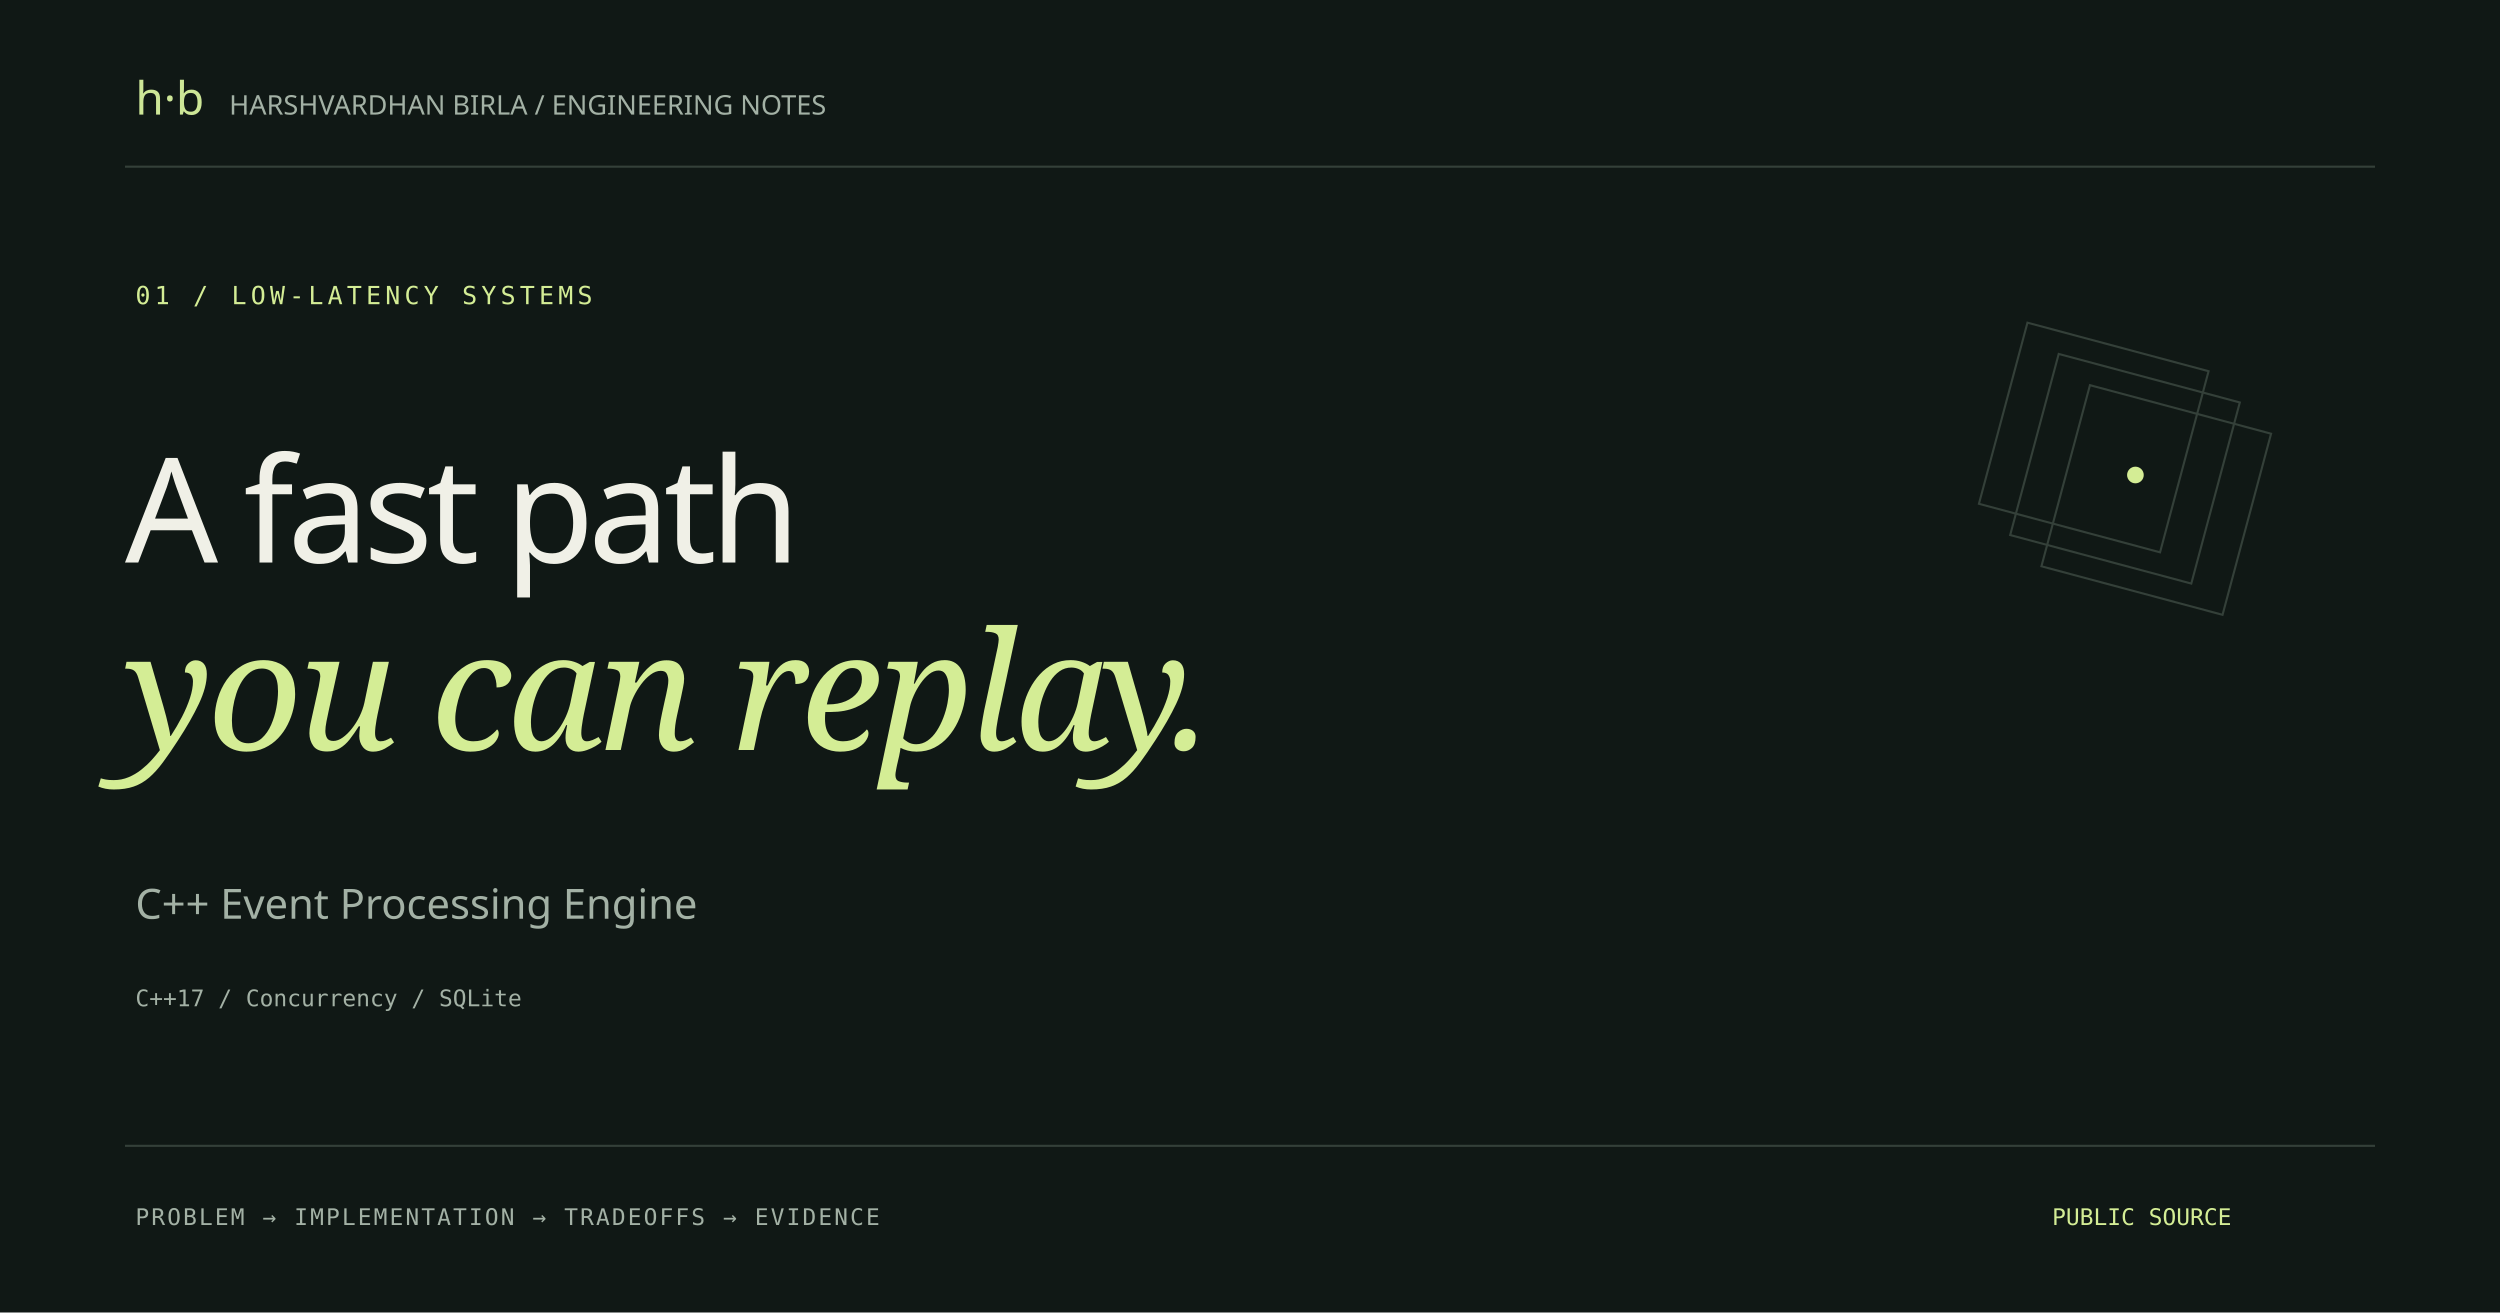
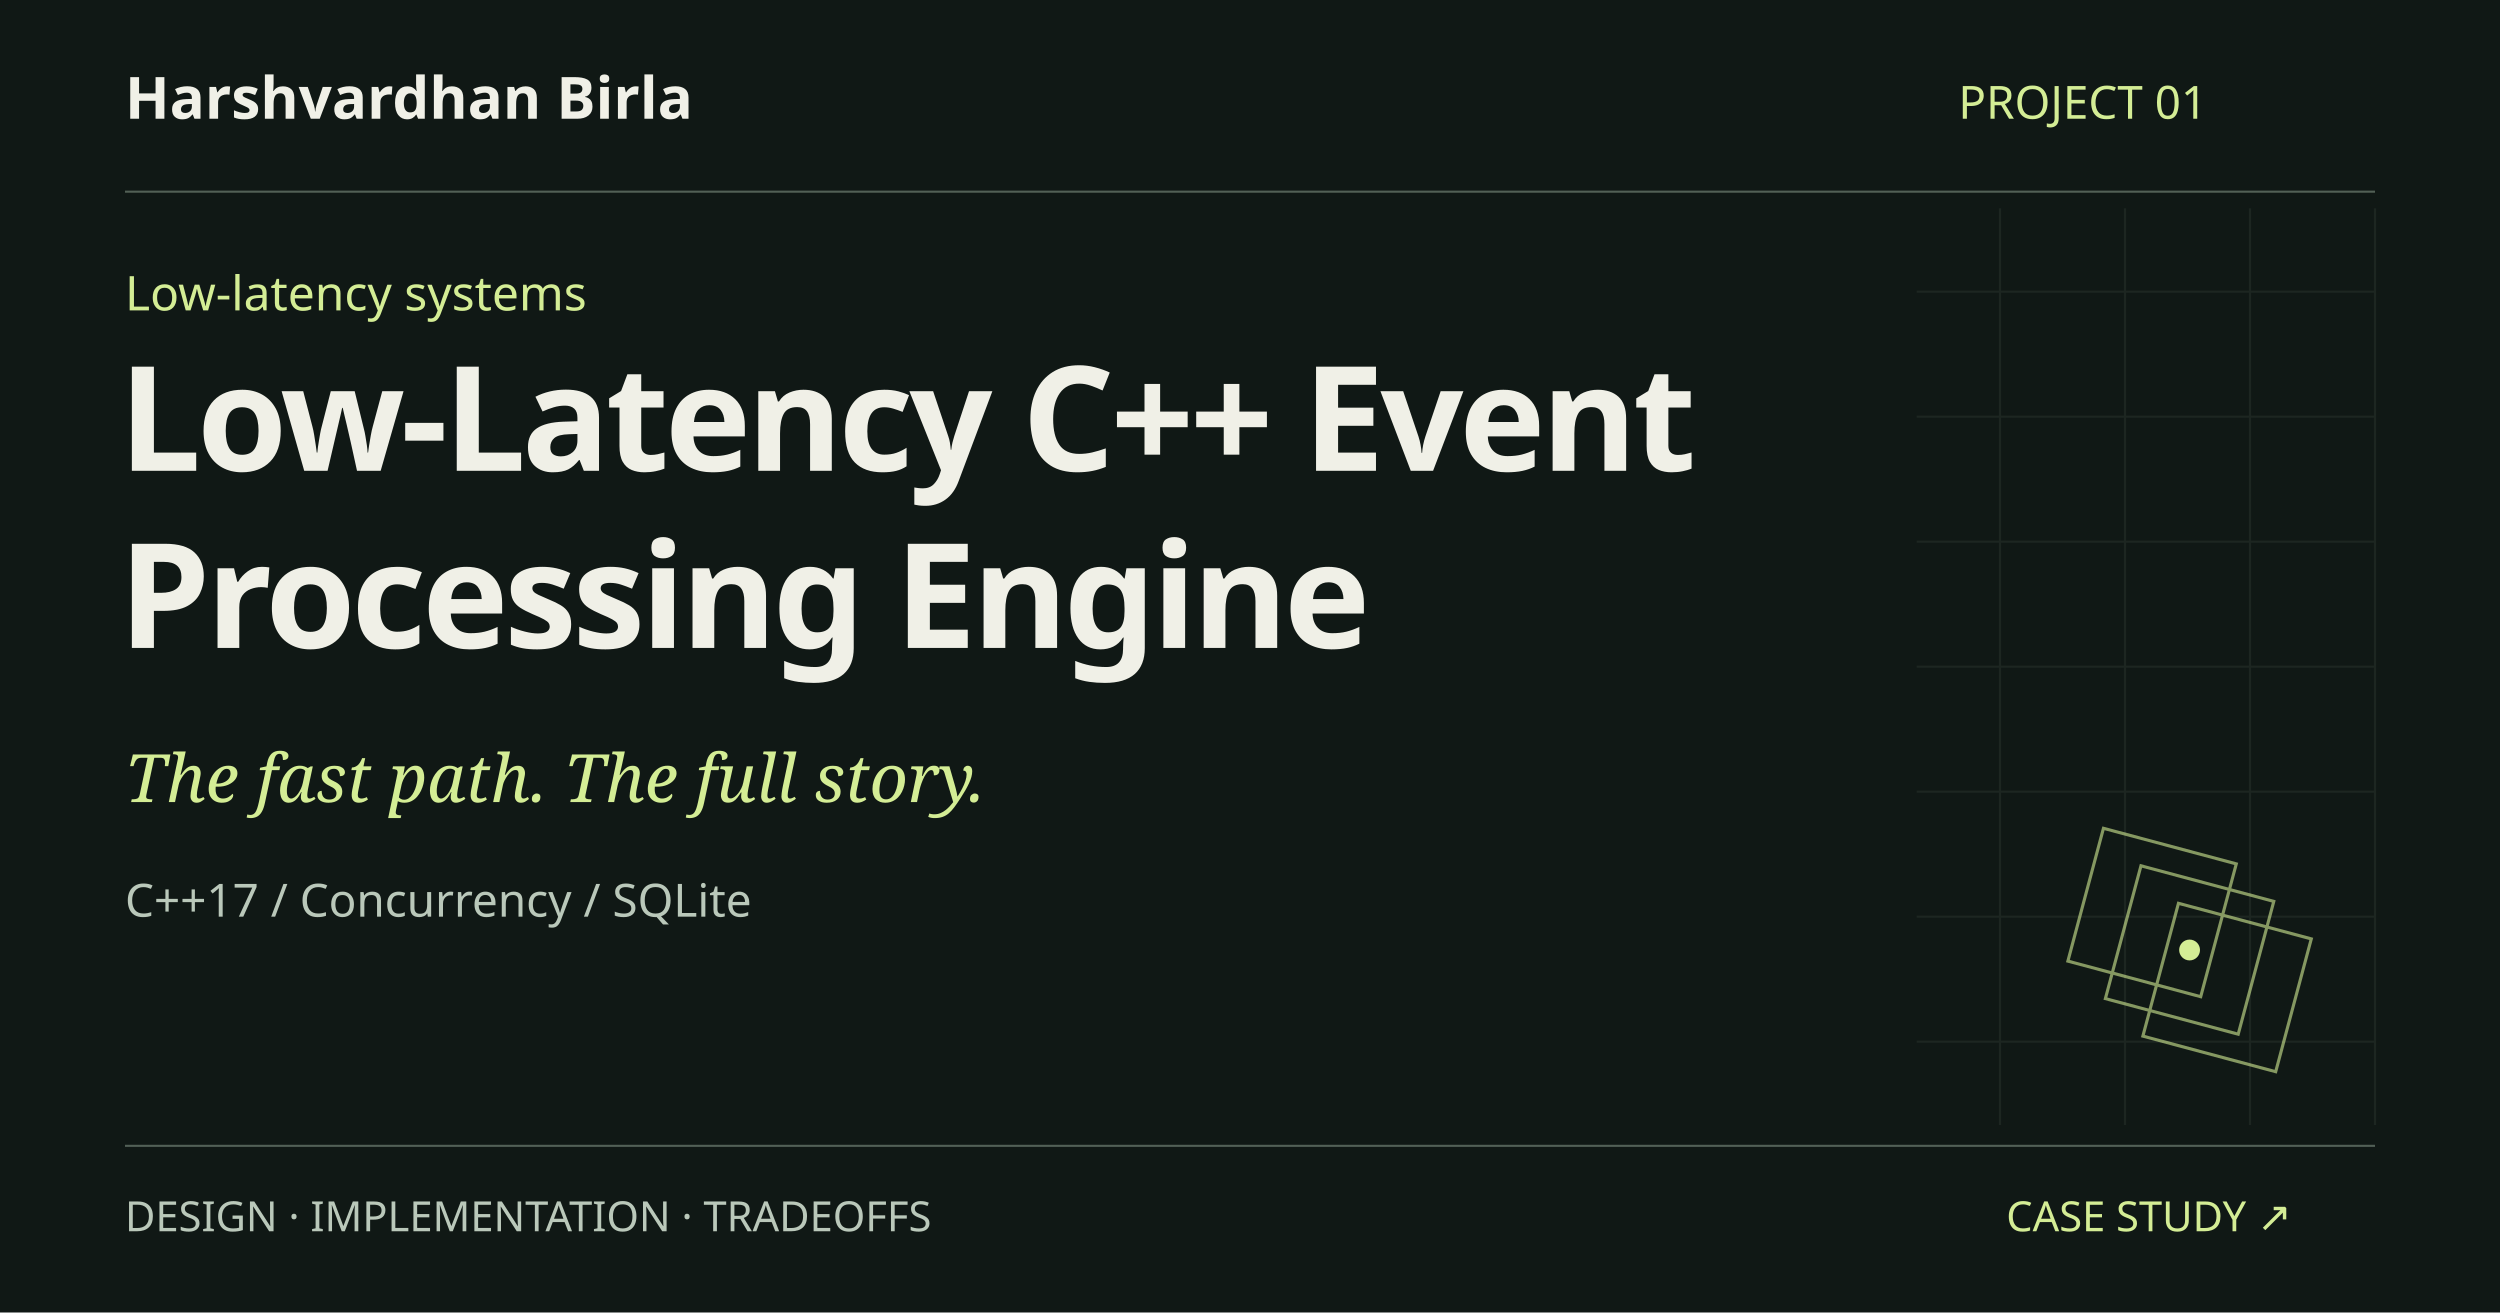
<svg xmlns="http://www.w3.org/2000/svg" width="1200" height="630" viewBox="0 0 1200 630">
  <rect width="1200" height="630" fill="#101815" />
-   <path d="M60 80H1140M60 550H1140" stroke="#344039" />
-   <text x="65" y="55" fill="#cde697" font-family="sans-serif" font-size="22">h·b</text>
-   <text x="110" y="55" fill="#a3b1a5" font-family="sans-serif" font-size="13">HARSHVARDHAN BIRLA / ENGINEERING NOTES</text>
-   <text x="65" y="146" fill="#d4ed95" font-family="monospace" font-size="12" letter-spacing="2">01 / LOW-LATENCY SYSTEMS</text>
-   <text x="60" y="270" fill="#f0f0e7" font-family="sans-serif" font-size="70" letter-spacing="-3">A fast path</text>
-   <text x="60" y="360" fill="#d4ed95" font-family="serif" font-style="italic" font-size="79" letter-spacing="-2">you can replay.</text>
-   <text x="65" y="441" fill="#a3b1a5" font-family="sans-serif" font-size="20">C++ Event Processing Engine</text>
-   <text x="65" y="483" fill="#a3b1a5" font-family="monospace" font-size="11">C++17 / Concurrency / SQLite</text>
-   <text x="65" y="588" fill="#a3b1a5" font-family="monospace" font-size="11" letter-spacing="1">PROBLEM → IMPLEMENTATION → TRADEOFFS → EVIDENCE</text>
-   <text x="985" y="588" fill="#d4ed95" font-family="monospace" font-size="11">PUBLIC SOURCE</text>
-   <g fill="none" stroke="#344039" stroke-width="1">
-     <rect x="960" y="165" width="90" height="90" transform="rotate(15 1005 210)" />
-     <rect x="975" y="180" width="90" height="90" transform="rotate(15 1020 225)" />
-     <rect x="990" y="195" width="90" height="90" transform="rotate(15 1035 240)" />
+   <g stroke="#344039" stroke-width="1" opacity=".34">
+     <path d="M960 100V540M1020 100V540M1080 100V540M1140 100V540M920 140H1140M920 200H1140M920 260H1140M920 320H1140M920 380H1140M920 440H1140M920 500H1140" />
  </g>
-   <circle cx="1025" cy="228" r="4" fill="#d4ed95" />
+   <path d="M60 92H1140M60 550H1140" stroke="#526056" />
+   <text x="60" y="57" fill="#f0f0e7" font-family="sans-serif" font-size="28" font-weight="600">Harshvardhan Birla</text>
+   <text x="940" y="57" fill="#d4ed95" font-family="sans-serif" font-size="22">PROJECT 01</text>
+   <text x="60" y="149" fill="#d4ed95" font-family="sans-serif" font-size="23">Low-latency systems</text>
+   <text x="57" y="226" fill="#f0f0e7" font-family="sans-serif" font-size="70" font-weight="700" letter-spacing="-2">Low-Latency C++ Event</text>
+   <text x="57" y="311" fill="#f0f0e7" font-family="sans-serif" font-size="70" font-weight="700" letter-spacing="-2">Processing Engine</text>
+   <text x="60" y="385" fill="#d4ed95" font-family="serif" font-size="32" font-style="italic">The fast path. The full story.</text>
+   <text x="60" y="440" fill="#bac8ba" font-family="sans-serif" font-size="22">C++17 / Concurrency / SQLite</text>
+   <text x="60" y="591" fill="#bac8ba" font-family="sans-serif" font-size="20">DESIGN · IMPLEMENTATION · TRADEOFFS</text>
+   <text x="963" y="591" fill="#d4ed95" font-family="sans-serif" font-size="20">CASE STUDY ↗</text>
+   <g transform="translate(0 0)">
+     <g fill="none" stroke="#d4ed95" stroke-width="1.5" opacity=".6">
+       <rect x="1000" y="405" width="66" height="66" transform="rotate(15 1033 438)" />
+       <rect x="1018" y="423" width="66" height="66" transform="rotate(15 1051 456)" />
+       <rect x="1036" y="441" width="66" height="66" transform="rotate(15 1069 474)" />
+     </g>
+     <circle cx="1051" cy="456" r="5" fill="#d4ed95" />
+   </g>
</svg>
